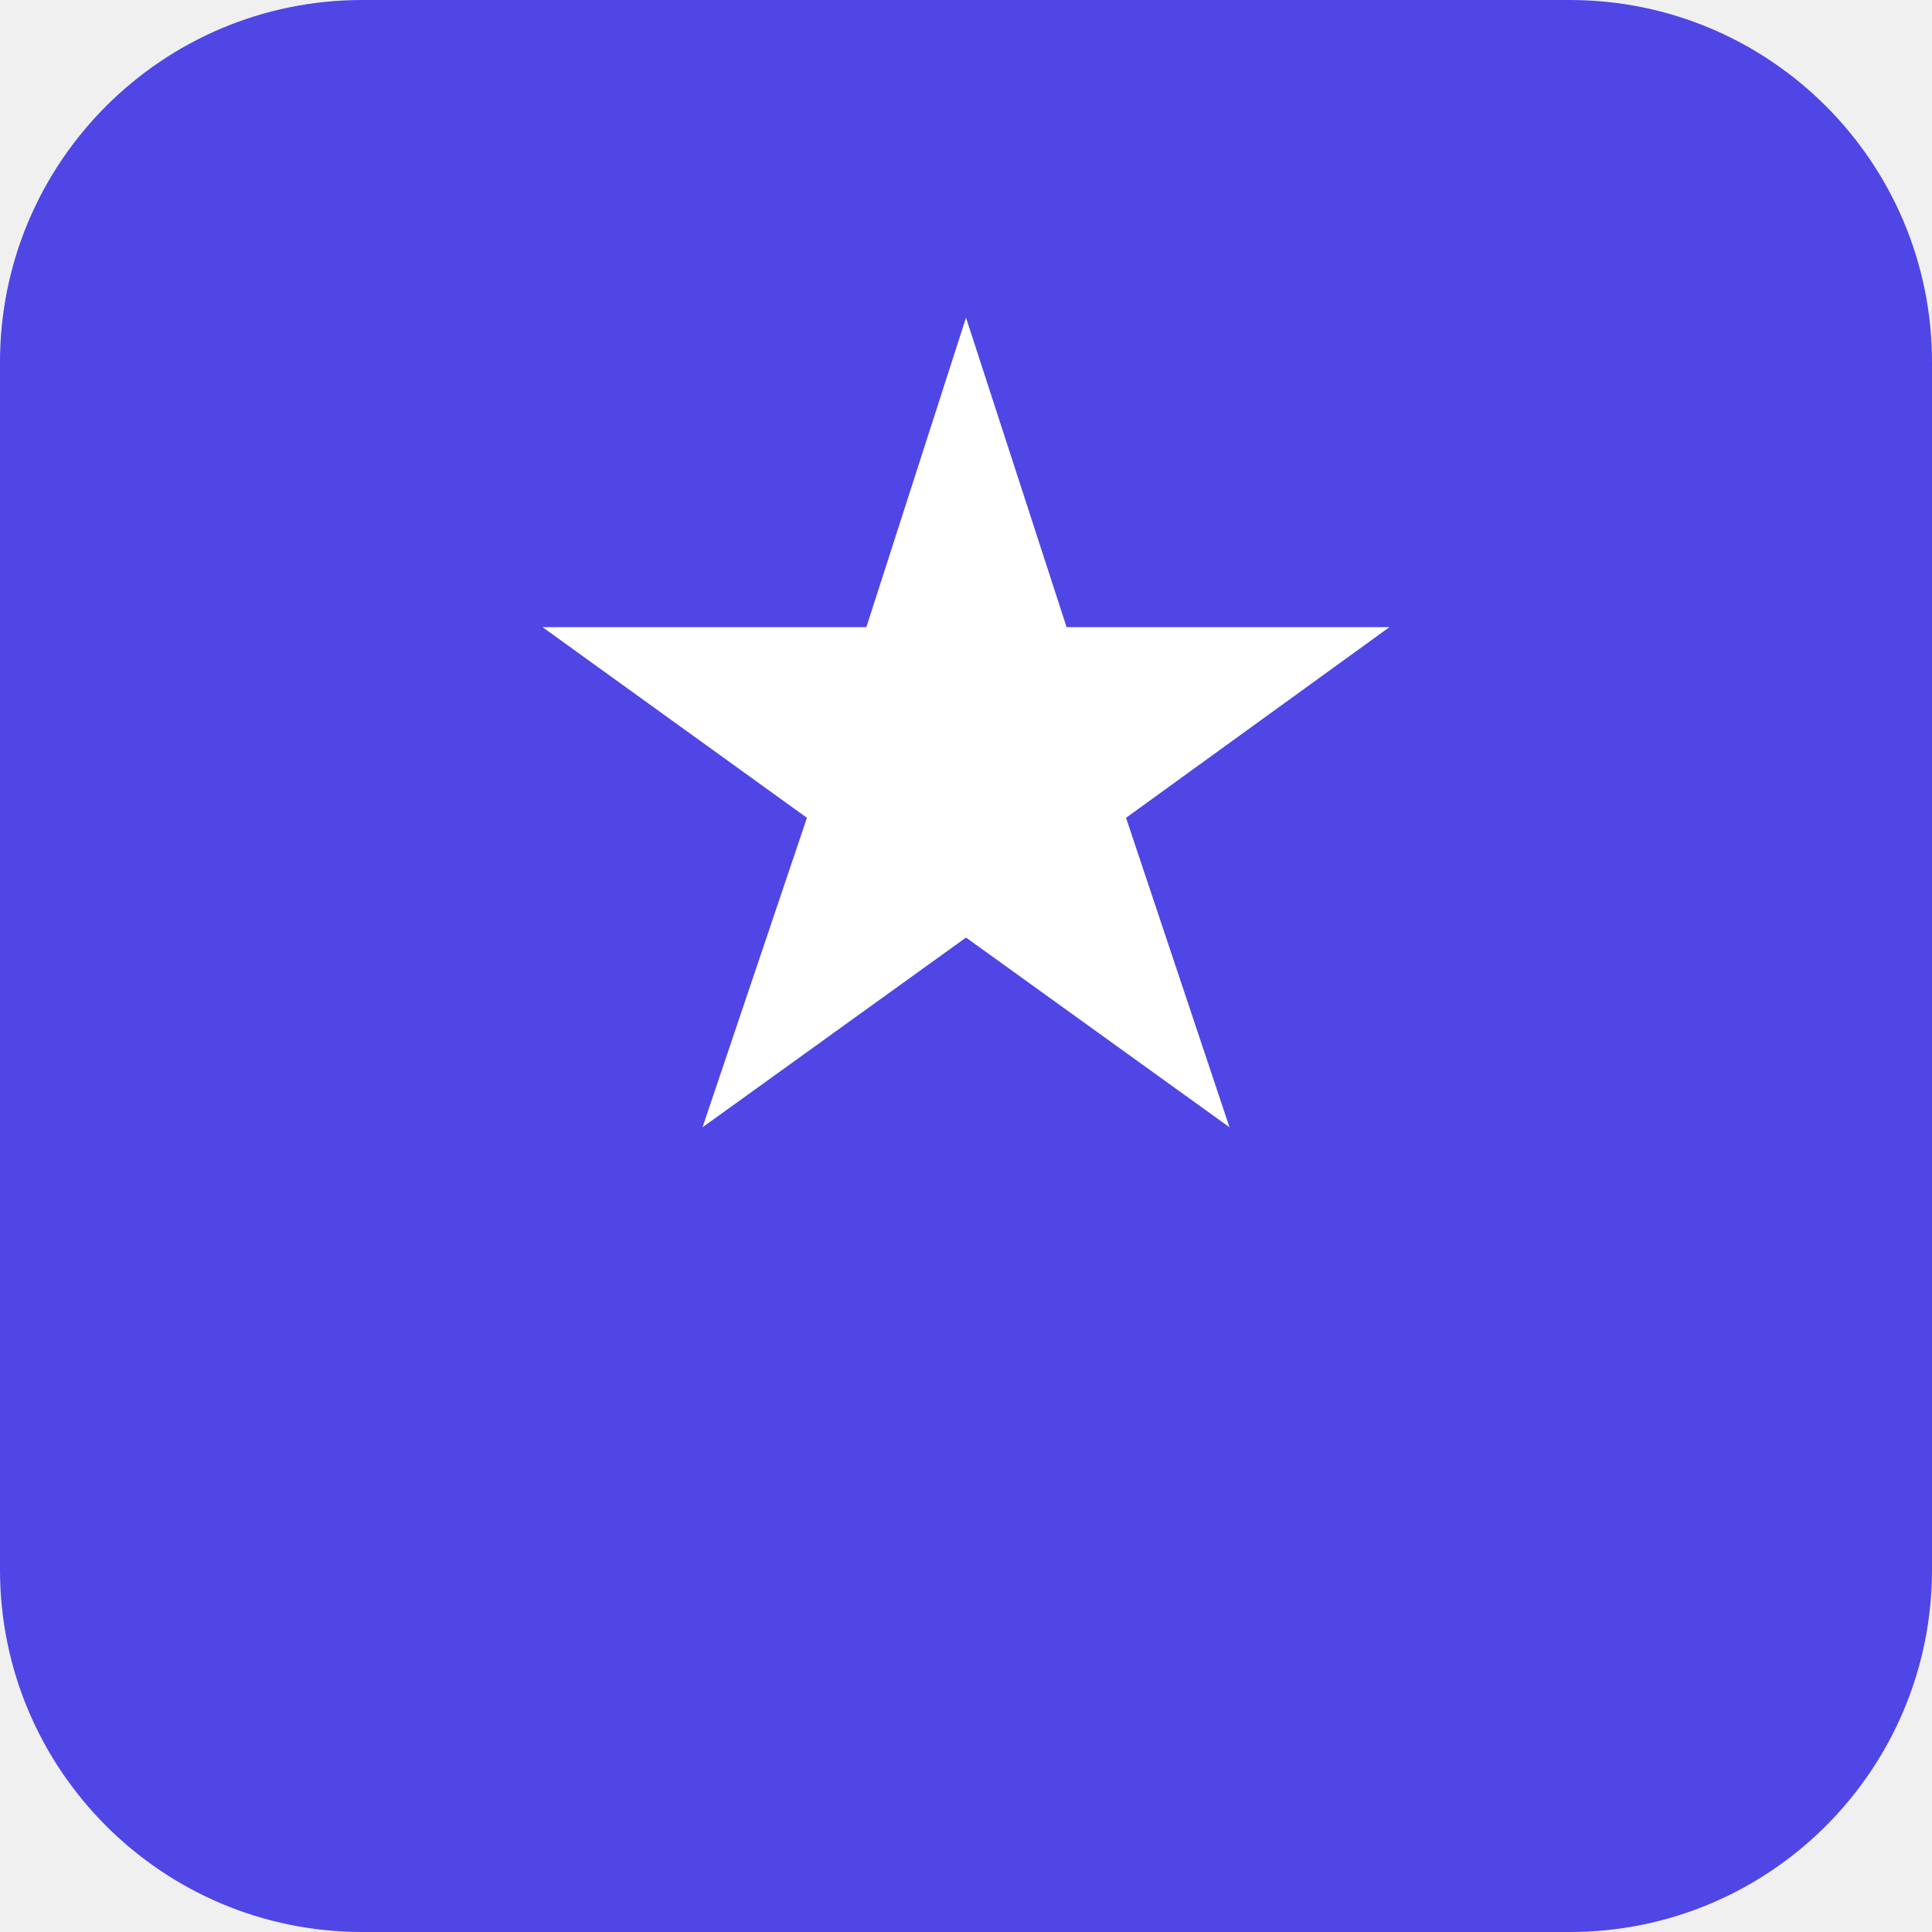
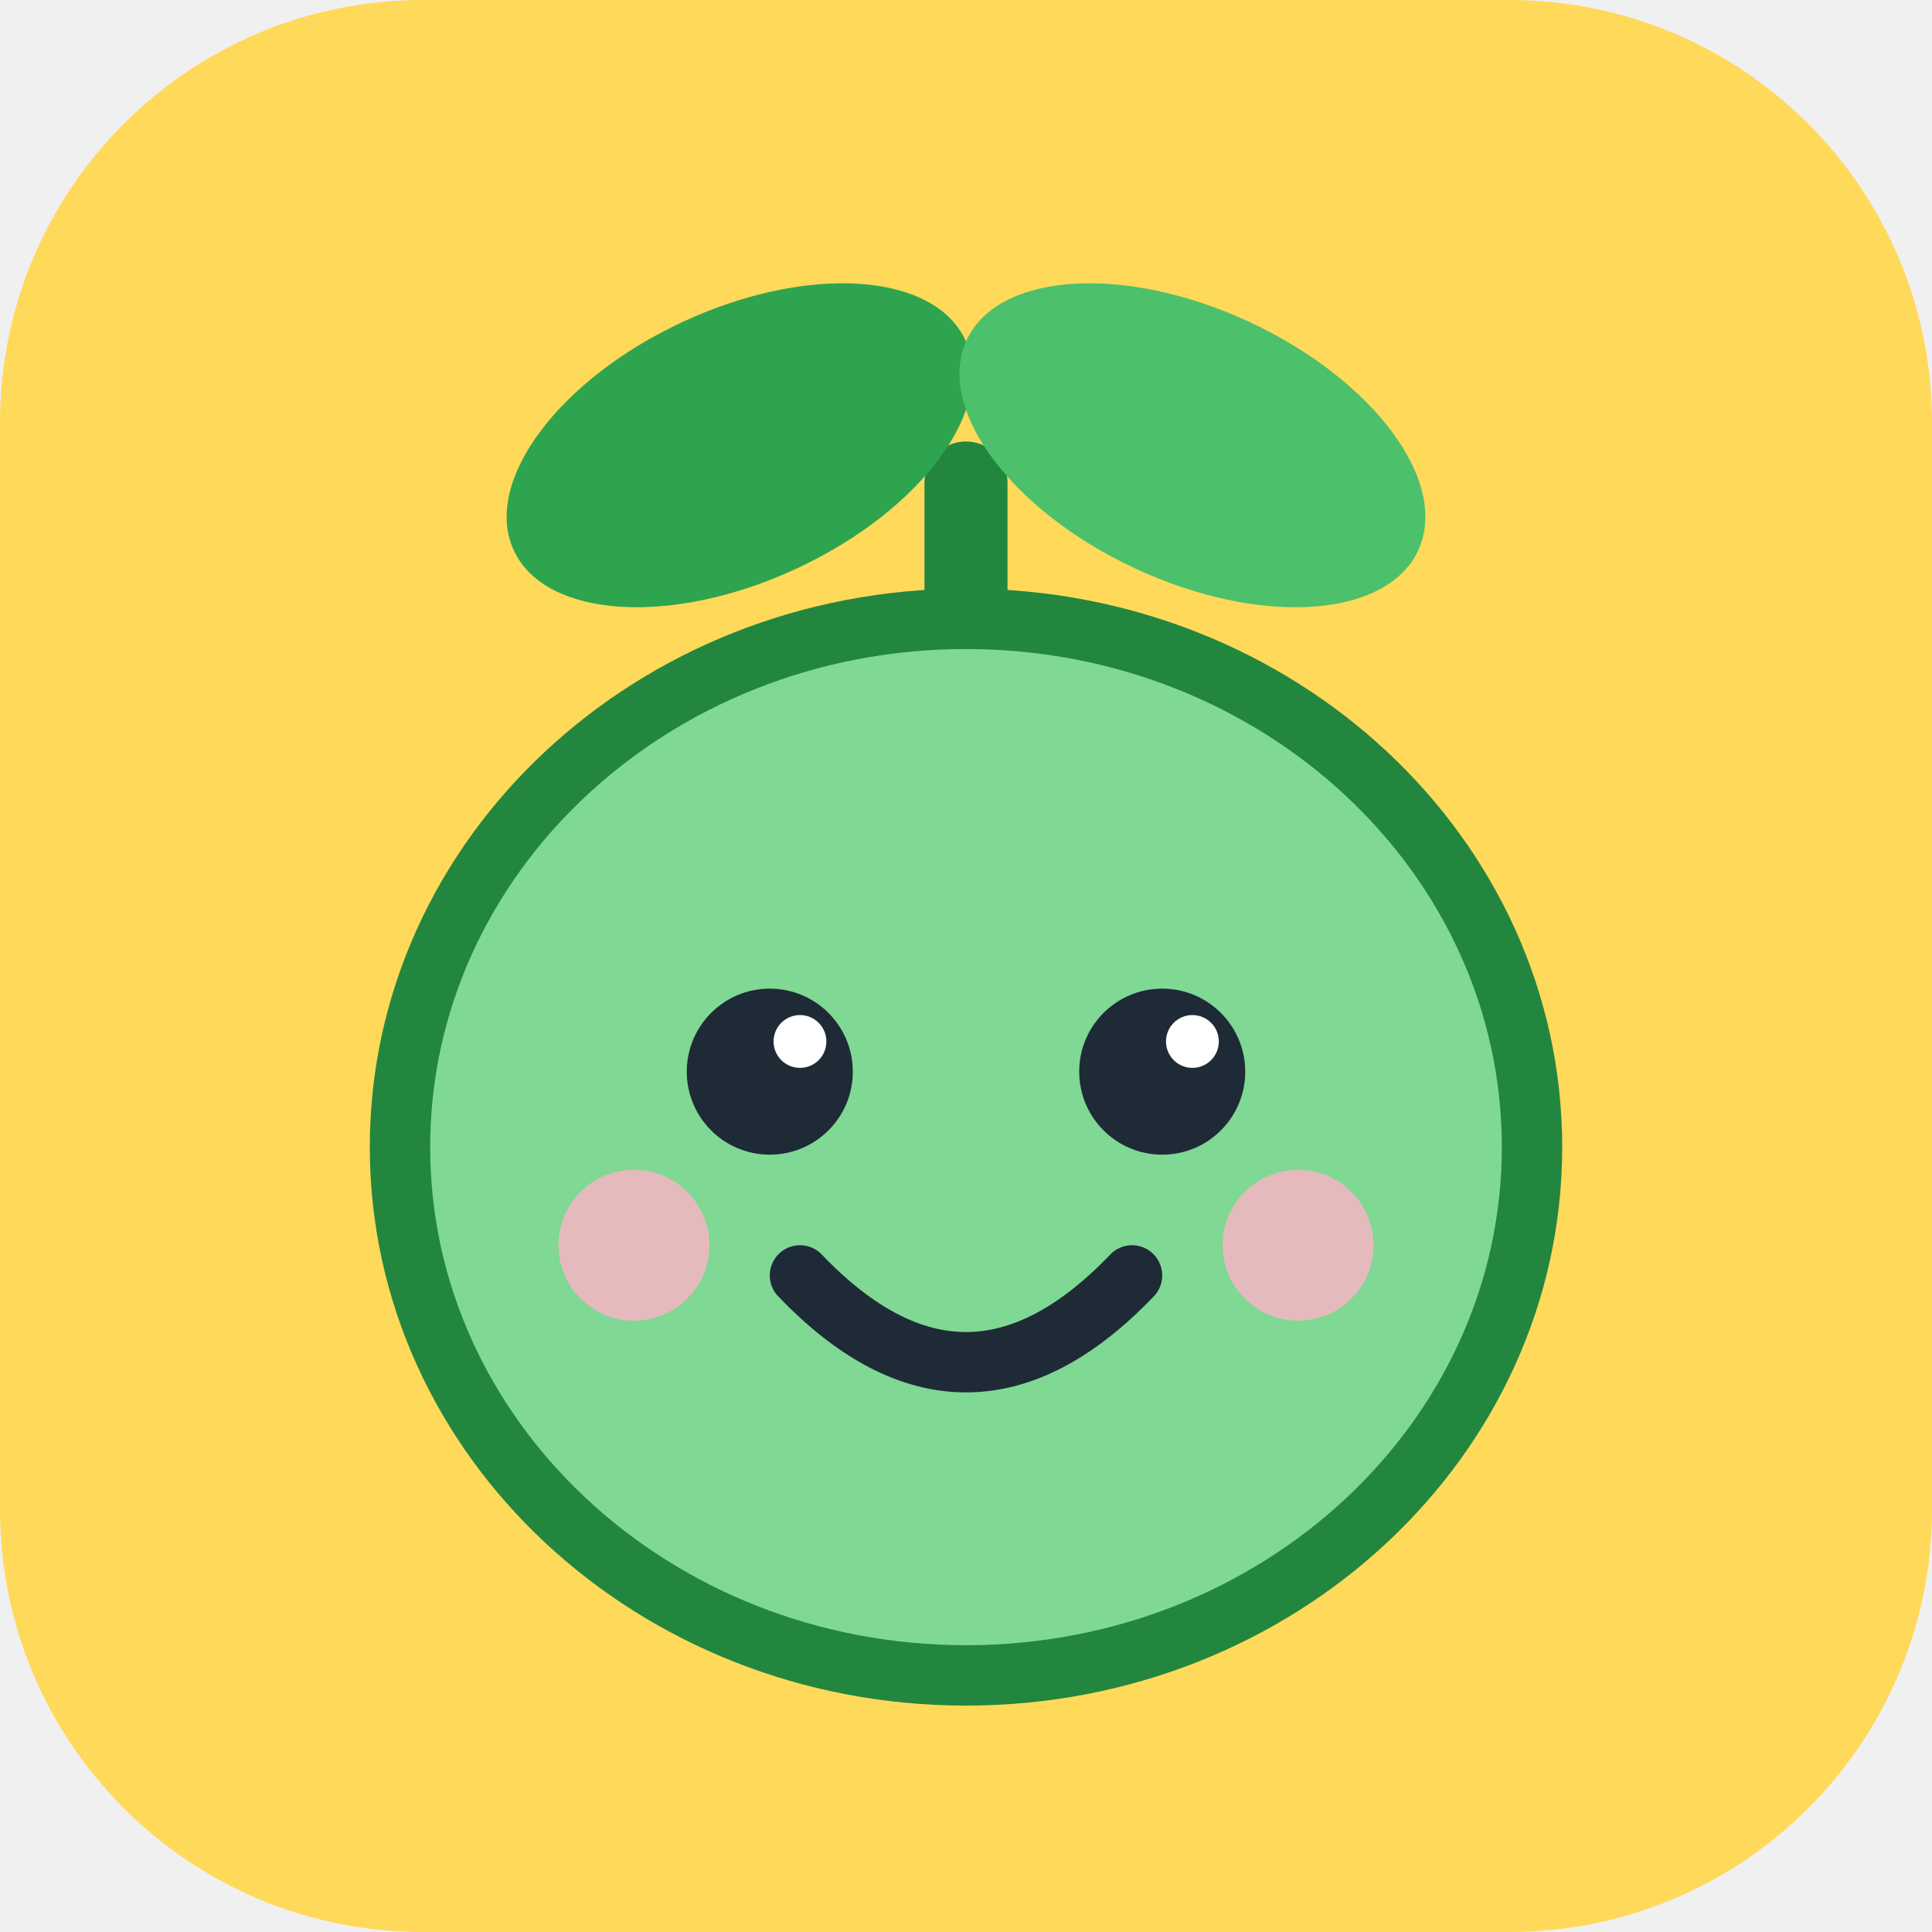
<svg xmlns="http://www.w3.org/2000/svg" viewBox="0 0 512 512">
-   <rect width="512" height="512" rx="96" fill="#4f46e5" />
-   <text x="50%" y="58%" text-anchor="middle" font-family="system-ui, -apple-system, sans-serif" font-size="260" font-weight="700" fill="#ffffff">★</text>
+   <rect width="512" height="512" rx="112" fill="#ffd95a" />
+   <path d="M256 196 V128" stroke="#22863f" stroke-width="22" stroke-linecap="round" />
+   <ellipse cx="196" cy="118" rx="66" ry="36" transform="rotate(-25 196 118)" fill="#2ea44f" />
+   <ellipse cx="316" cy="118" rx="66" ry="36" transform="rotate(25 316 118)" fill="#4cc06a" />
+   <ellipse cx="256" cy="304" rx="150" ry="140" fill="#7fd894" stroke="#22863f" stroke-width="16" />
+   <circle cx="204" cy="284" r="22" fill="#1f2a37" />
+   <circle cx="308" cy="284" r="22" fill="#1f2a37" />
+   <circle cx="212" cy="276" r="7" fill="#fff" />
+   <circle cx="316" cy="276" r="7" fill="#fff" />
+   <circle cx="168" cy="330" r="20" fill="#ffb3c7" opacity="0.8" />
+   <circle cx="344" cy="330" r="20" fill="#ffb3c7" opacity="0.8" />
+   <path d="M212 338 Q256 384 300 338" fill="none" stroke="#1f2a37" stroke-width="16" stroke-linecap="round" />
</svg>
